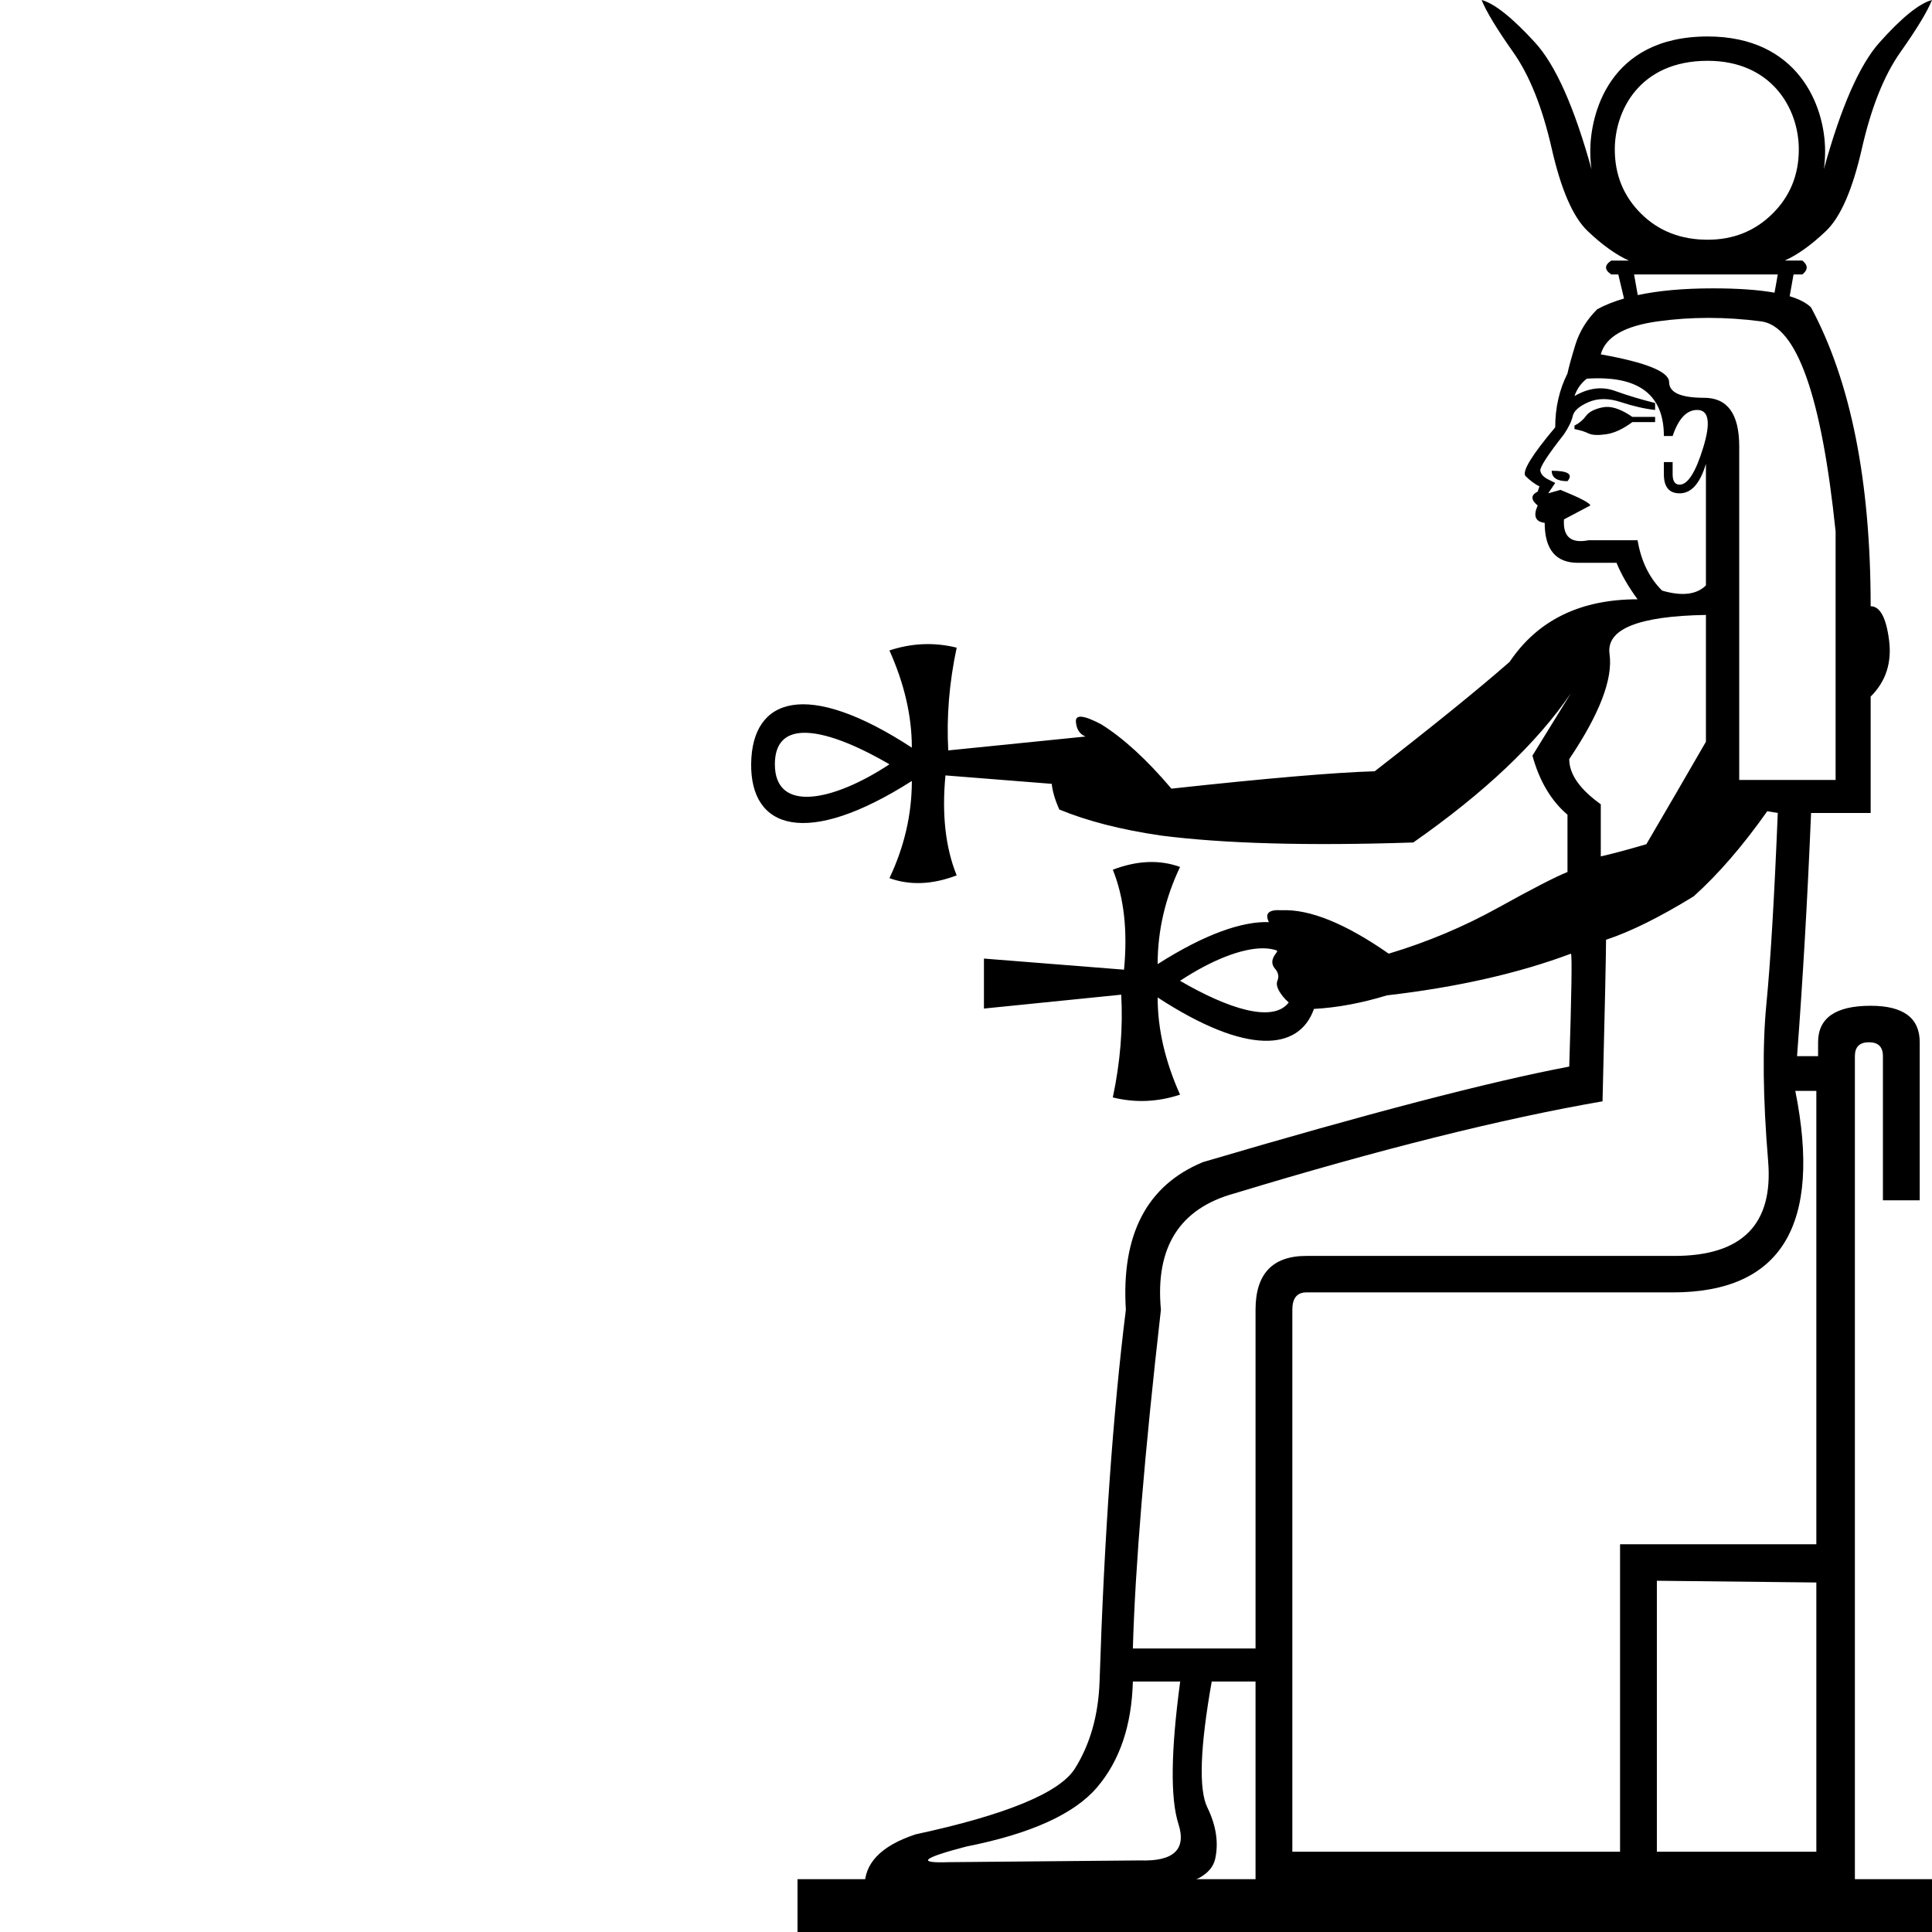
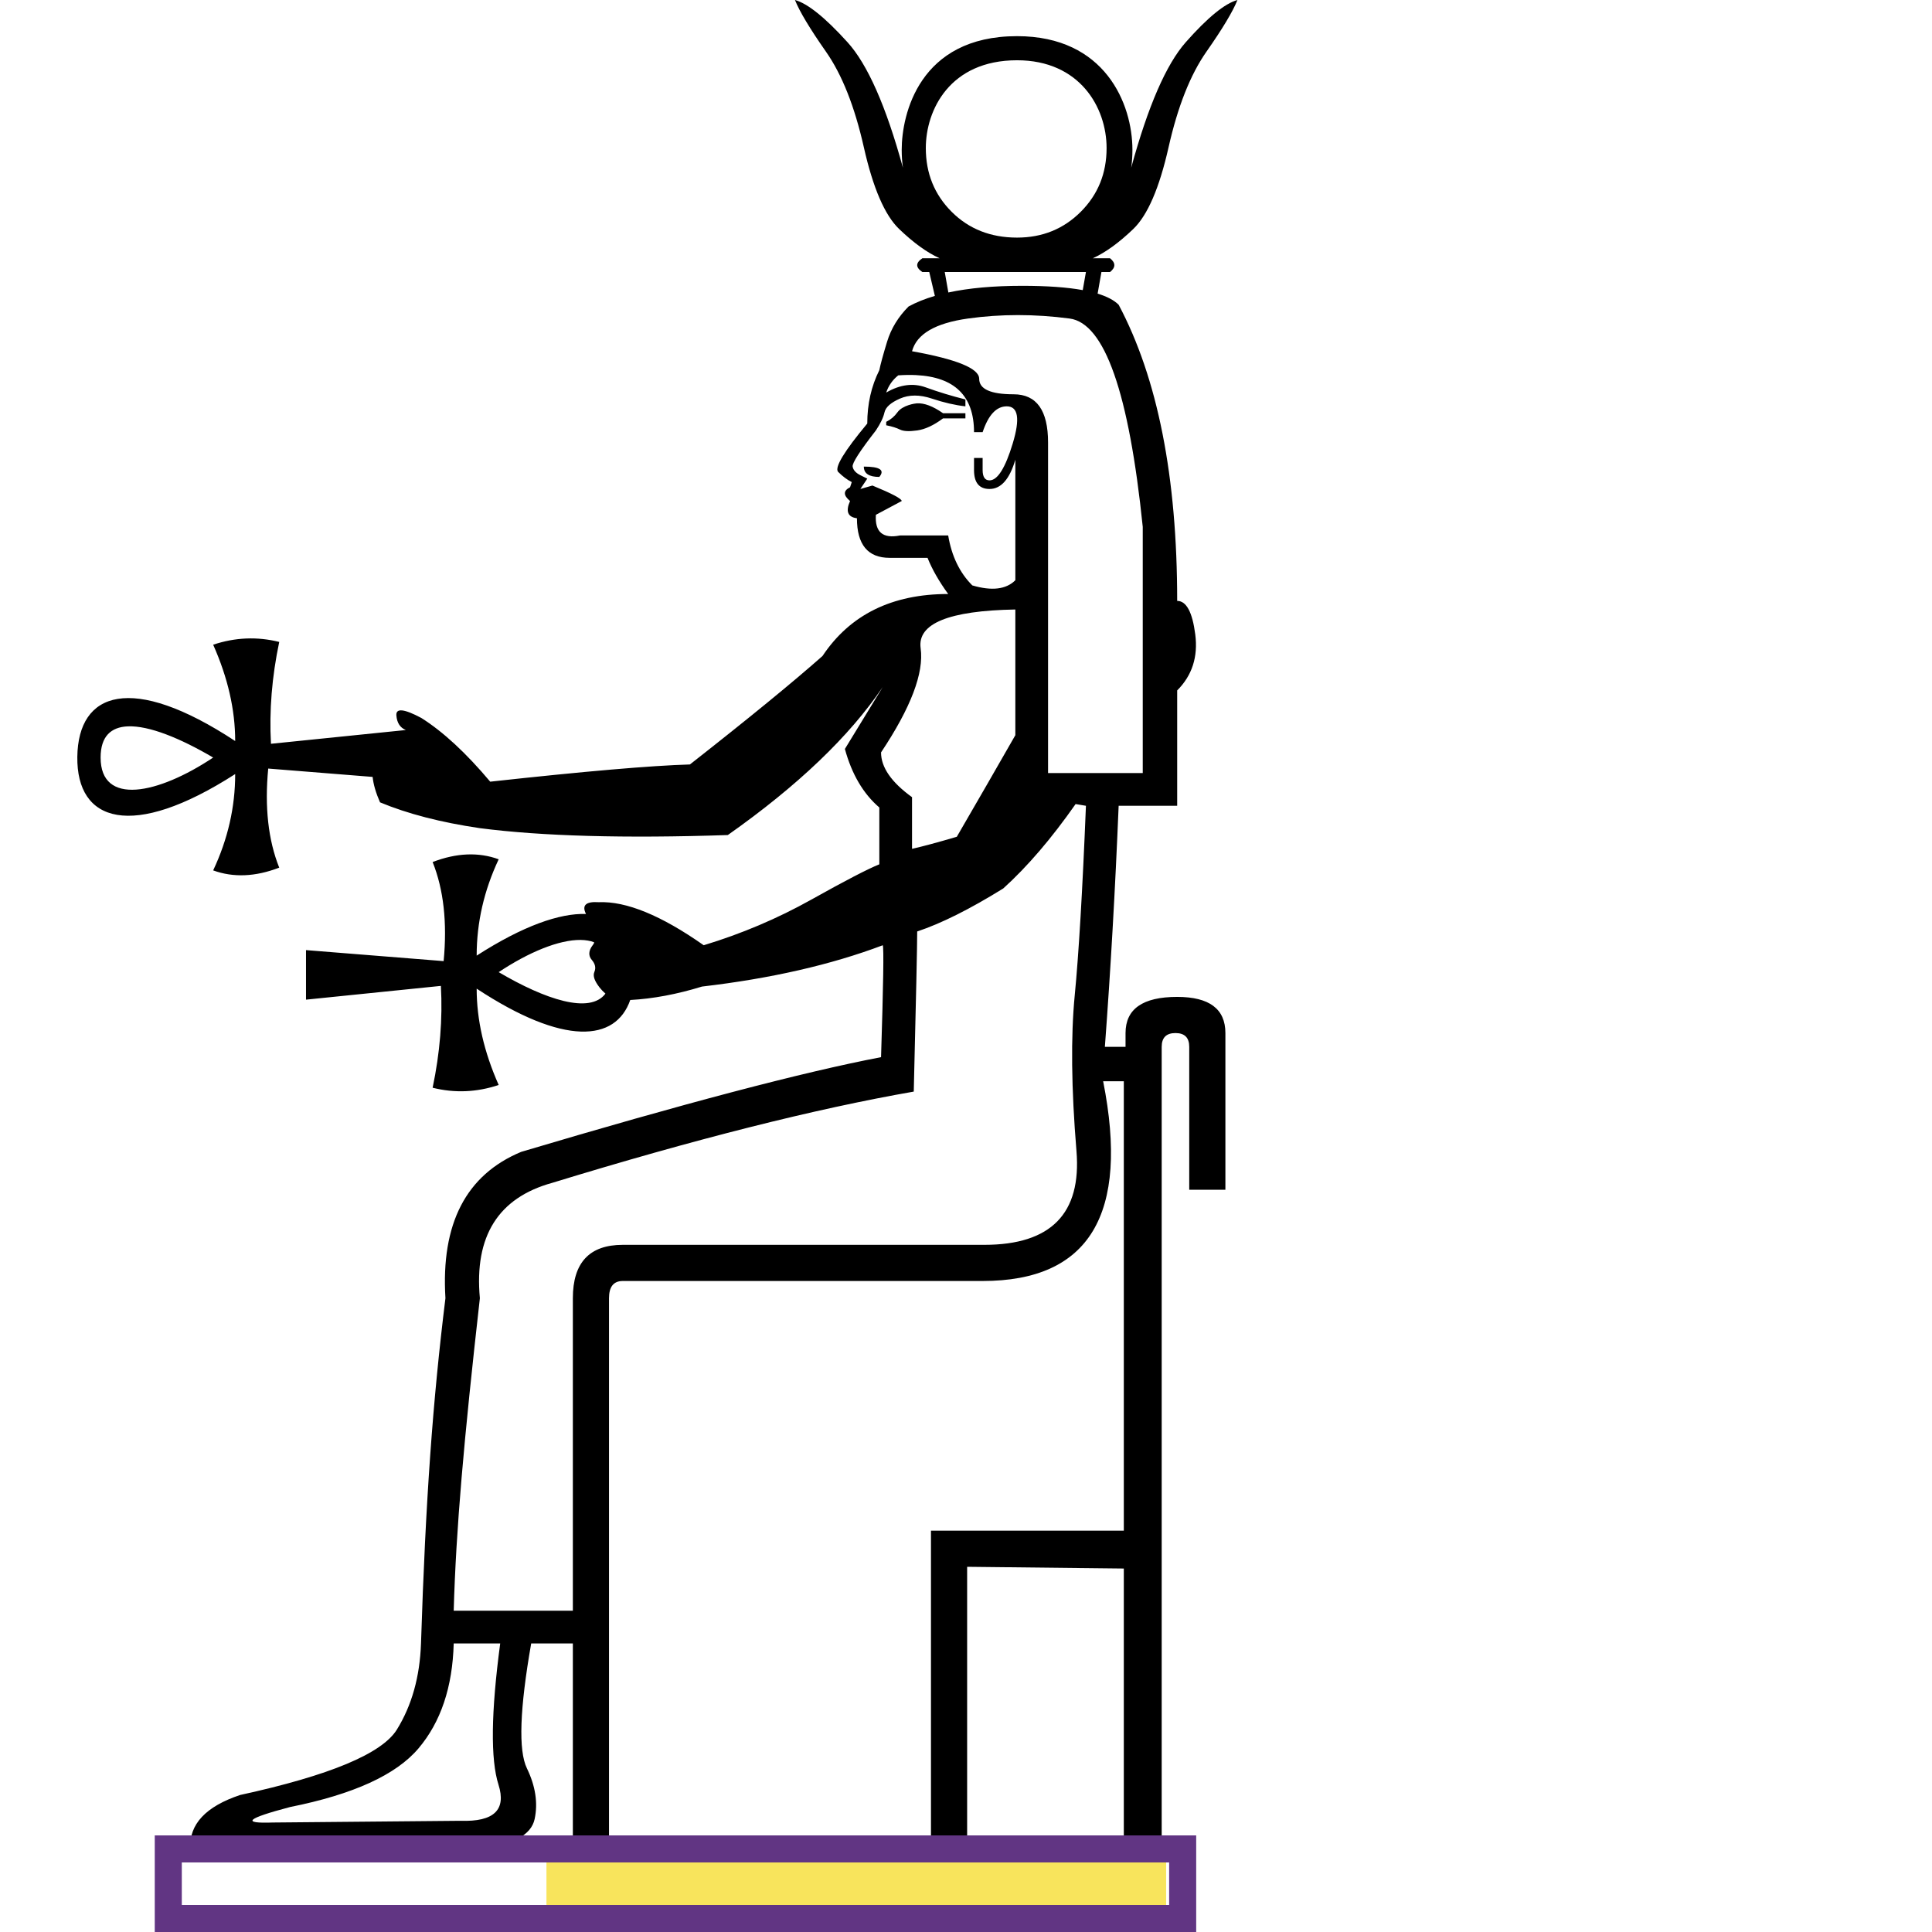
<svg xmlns="http://www.w3.org/2000/svg" width="1000" height="1000" version="1.1" id="svg1">
  <defs id="defs1" />
-   <path id="path1" style="fill:#000000;stroke:none;stroke-width:54.619" d="m 766.88,0 c 2.419,5.994 7.861,14.986 16.327,26.974 8.466,11.988 15.117,28.621 19.955,49.9 4.838,21.279 11.036,35.516 18.595,42.709 7.559,7.193 14.665,12.287 21.316,15.284 h -9.07 c -3.628,2.398 -3.628,4.795 0,7.193 h 3.628 l 2.958,12.459 c -5.218,1.515 -9.833,3.356 -13.843,5.524 -5.442,5.395 -9.222,11.539 -11.339,18.432 -2.117,6.893 -3.476,11.839 -4.081,14.836 -4.233,8.392 -6.351,17.681 -6.351,27.871 -12.094,14.386 -17.234,22.778 -15.42,25.176 2.419,2.398 4.837,4.196 7.256,5.394 l -0.907,2.697 c -3.628,1.798 -3.628,4.196 0,7.193 -2.419,5.395 -1.21,8.391 3.628,8.991 0,13.787 5.746,20.681 17.236,20.681 h 19.955 c 2.419,5.994 6.047,12.287 10.884,18.881 -29.631,0 -51.703,10.79 -66.216,32.369 -15.723,13.786 -39.005,32.667 -69.846,56.644 -20.561,0.599 -55.634,3.598 -105.221,8.993 -12.699,-14.985 -24.794,-26.075 -36.284,-33.268 -9.071,-4.795 -13.455,-5.246 -13.153,-1.35 0.302,3.896 1.966,6.444 4.99,7.643 l -71.056,7.187 c -0.967,-17.248 0.485,-34.977 4.352,-53.183 -11.601,-2.875 -23.204,-2.394 -34.805,1.439 7.734,17.248 11.601,34.015 11.601,50.304 -54.661,-35.645 -82.712,-25.765 -83.169,8.262 -0.457,34.026 28.617,43.752 83.169,8.991 0,17.248 -3.867,34.014 -11.601,50.304 10.634,3.833 22.233,3.354 34.801,-1.437 -5.8,-14.373 -7.732,-31.619 -5.799,-51.742 l 55.006,4.362 c 0.395,3.856 1.686,8.279 3.892,13.276 14.513,5.994 32.052,10.489 52.612,13.486 32.655,4.196 76.195,5.395 130.62,3.596 36.888,-25.775 64.101,-51.55 81.638,-77.324 L 793.184,391.115 c 3.628,13.187 9.677,23.378 18.143,30.57 v 29.671 c -6.047,2.398 -17.992,8.542 -35.831,18.432 -17.839,9.89 -36.737,17.832 -56.693,23.826 -22.375,-15.585 -40.818,-23.078 -55.332,-22.479 -6.759,-0.447 -8.984,1.602 -6.679,6.147 -13.847,-0.465 -33.169,6.181 -57.6,21.75 0,-17.248 3.867,-34.016 11.601,-50.306 -10.634,-3.833 -22.233,-3.354 -34.801,1.437 5.8,14.373 7.732,31.619 5.799,51.742 l -72.506,-5.748 v 25.873 l 71.056,-7.187 c 0.967,17.248 -0.485,34.977 -4.352,53.183 11.601,2.875 23.204,2.394 34.805,-1.439 -7.734,-17.248 -11.601,-34.015 -11.601,-50.304 46.061,30.037 73.227,27.747 80.908,5.923 11.955,-0.637 24.554,-2.975 37.795,-7.013 36.283,-4.196 68.033,-11.388 95.245,-21.578 0.605,1.199 0.302,20.679 -0.907,58.442 -41.121,7.792 -104.316,24.276 -189.582,49.451 -29.027,11.988 -42.331,37.464 -39.912,76.425 -6.652,53.348 -11.187,117.484 -13.606,192.41 -0.605,17.383 -4.837,32.37 -12.699,44.958 -7.861,12.588 -35.376,23.975 -82.545,34.165 -18.142,5.994 -26.911,15.286 -26.306,27.873 h 152.391 c 17.537,-1.798 27.211,-6.893 29.025,-15.284 1.814,-8.392 0.455,-17.233 -4.081,-26.524 -4.535,-9.291 -3.781,-31.021 2.267,-65.188 h 22.678 v 106.996 h 310.222 V 546.663 c 0,-4.795 2.419,-7.193 7.256,-7.193 4.838,0 7.256,2.397 7.256,7.193 v 74.627 h 19.05 v -81.82 c 0,-12.588 -8.467,-18.883 -25.399,-18.883 -18.142,0 -27.211,6.295 -27.211,18.883 v 7.193 h -10.886 c 3.024,-40.161 5.444,-82.119 7.258,-125.876 h 30.839 v -60.242 c 7.861,-7.792 11.037,-17.532 9.525,-29.221 -1.512,-11.689 -4.687,-17.533 -9.525,-17.533 0,-64.736 -10.279,-116.284 -30.839,-154.647 -2.378,-2.358 -6.072,-4.294 -11.079,-5.809 l 2.007,-11.276 h 4.535 c 3.024,-2.398 3.024,-4.795 0,-7.193 h -9.07 c 6.652,-2.997 13.757,-8.091 21.316,-15.284 7.559,-7.193 13.758,-21.43 18.595,-42.709 4.838,-21.279 11.491,-37.911 19.957,-49.9 C 992.139,14.986 997.581,5.994 1000,0 c -6.652,1.798 -15.724,9.141 -27.213,22.028 -10.318,11.573 -19.903,33.417 -28.758,65.533 0.426,-2.955 0.639,-6.067 0.639,-9.338 0,-23.899 -14.309,-59.343 -60.776,-59.343 -51.641,0 -60.774,41.022 -60.774,59.343 0,3.285 0.215,6.409 0.645,9.374 C 814.879,55.462 805.139,33.606 794.546,22.028 782.754,9.141 773.532,1.798 766.88,0 Z m 117.012,31.47 c 32.936,0 47.168,24.548 47.168,45.855 0,13.187 -4.535,24.277 -13.606,33.268 -9.071,8.991 -20.259,13.486 -33.563,13.486 -13.909,0 -25.399,-4.495 -34.47,-13.486 -9.071,-8.991 -13.606,-20.081 -13.606,-33.268 0,-19.81 12.623,-45.855 48.075,-45.855 z M 845.795,142.06 h 74.381 l -1.679,9.435 c -8.296,-1.495 -18.925,-2.241 -31.883,-2.241 -15.121,0 -28.094,1.161 -38.918,3.484 z m 38.552,22.479 c 8.92,0 17.989,0.599 27.211,1.798 18.444,2.398 31.296,38.661 38.552,108.792 V 403.704 H 900.221 V 231.072 c 0,-16.783 -6.048,-25.174 -18.143,-25.174 -12.094,-2e-5 -18.141,-2.697 -18.141,-8.092 0,-5.395 -11.792,-10.191 -35.377,-14.387 2.419,-8.991 12.245,-14.685 29.48,-17.082 8.617,-1.199 17.387,-1.798 26.306,-1.798 z m -53.689,31.342 c 20.372,0.983 30.558,10.916 30.558,29.797 h 4.535 c 3.024,-8.991 7.256,-13.486 12.699,-13.486 6.047,0 7.106,6.444 3.176,19.331 -3.931,12.887 -8.013,19.331 -12.246,19.331 -2.419,0 -3.628,-1.798 -3.628,-5.394 v -6.294 h -4.535 v 6.294 c 0,6.593 2.721,9.89 8.163,9.89 6.047,0 10.582,-5.094 13.606,-15.284 v 62.937 c -4.838,4.795 -12.396,5.694 -22.676,2.697 -6.652,-6.593 -10.886,-15.284 -12.701,-26.073 h -25.397 c -9.071,1.798 -13.303,-1.8 -12.699,-10.791 l 13.606,-7.193 c 0,-1.199 -5.139,-3.896 -15.42,-8.092 l -6.351,1.798 3.628,-5.394 -3.628,-1.798 c -2.419,-1.199 -3.778,-2.697 -4.081,-4.495 -0.302,-1.798 3.78,-8.093 12.246,-18.883 2.419,-3.596 3.93,-6.742 4.535,-9.439 0.605,-2.697 3.326,-5.097 8.163,-7.195 4.838,-2.098 10.432,-2.098 16.781,0 6.35,2.098 12.246,3.447 17.688,4.047 v -3.596 c -7.257,-1.798 -14.212,-3.896 -20.864,-6.294 -6.652,-2.398 -13.605,-1.499 -20.862,2.697 1.209,-3.596 3.326,-6.593 6.349,-8.991 3.326,-0.225 6.443,-0.268 9.354,-0.128 z m 0.439,14.744 c -0.835,0.049 -7.51,0.917 -10.247,4.715 -1.512,2.098 -3.476,3.745 -5.895,4.944 v 1.798 c 3.024,0.599 5.442,1.35 7.256,2.249 1.814,0.899 4.837,1.048 9.07,0.449 4.233,-0.599 8.768,-2.697 13.606,-6.294 h 11.793 v -2.697 h -11.793 c -5.291,-3.671 -9.888,-5.393 -13.791,-5.163 z m -27.935,33.037 c 0,3.596 2.723,5.394 8.165,5.394 3.024,-3.596 0.301,-5.394 -8.165,-5.394 z m 79.824,74.625 v 65.636 c -9.676,16.783 -19.954,34.466 -30.839,53.047 -10.28,2.997 -18.143,5.095 -23.585,6.294 v -26.972 c -10.885,-7.792 -16.327,-15.586 -16.327,-23.378 15.723,-23.377 22.676,-41.51 20.862,-54.397 -1.814,-12.887 14.815,-19.631 49.889,-20.23 z m -467.641,61.025 c 11.258,-0.496 27.877,6.29 45.027,16.288 -29.126,19.242 -59.297,25.398 -59.297,0 0,-11.112 5.513,-15.903 14.27,-16.288 z m 499.39,40.577 5.442,0.899 c -1.814,44.356 -3.778,77.323 -5.895,98.902 -2.117,21.579 -1.814,48.703 0.907,81.371 2.721,32.668 -13.456,49.001 -48.53,49.001 H 676.17 c -17.537,0 -26.304,9.292 -26.304,27.873 V 853.261 H 586.369 c 1.209,-42.558 6.048,-101 14.515,-175.327 -3.024,-32.368 9.676,-52.448 38.098,-60.24 74.986,-22.778 138.481,-38.664 190.487,-47.655 1.209,-48.552 1.814,-76.425 1.814,-83.618 12.699,-4.196 27.817,-11.688 45.354,-22.477 12.699,-11.389 25.399,-26.074 38.098,-44.057 z m -260.774,70.954 c 2.636,0.033 5.025,0.422 7.11,1.206 0.017,0.581 -0.441,1.14 -0.772,1.567 -2.252,2.898 -2.269,5.543 -0.454,7.641 1.814,2.098 2.269,4.196 1.362,6.294 -0.907,2.098 0.097,4.72 2.721,8.094 0.876,1.126 1.958,2.241 3.112,3.232 -8.184,10.842 -31.669,3.111 -56.244,-11.216 15.72,-10.386 31.745,-16.96 43.166,-16.817 z m 275.287,73.802 h 10.886 V 799.315 H 838.539 V 958.459 H 668.914 V 677.934 c 0,-5.994 2.419,-8.991 7.256,-8.991 h 189.582 c 56.239,0 77.404,-34.767 63.495,-104.299 z m -71.658,253.551 82.545,0.899 v 139.364 l -82.545,-0.002 z m -271.219,52.148 h 24.492 c -4.838,35.965 -5.14,60.541 -0.907,73.728 4.233,13.187 -2.42,19.482 -19.957,18.882 l -98.872,0.899 c -16.932,0.599 -13.909,-2.099 9.07,-8.094 33.26,-6.594 55.785,-16.782 67.578,-30.569 11.792,-13.786 17.991,-32.07 18.595,-54.847 z" />
-   <rect style="fill:#000000;stroke:none;stroke-width:21.283" id="rect4" width="587.206" height="27.344" x="412.794" y="972.656" />
+   <path id="path1" style="fill:#000000;stroke:none;stroke-width:55.64" d="m 411.469,0 c 2.376,5.941 7.723,14.854 16.041,26.736 8.318,11.882 14.852,28.368 19.605,49.459 4.753,21.091 10.843,35.203 18.269,42.332 7.427,7.129 14.407,12.179 20.943,15.149 h -8.911 c -3.565,2.376 -3.565,4.753 0,7.129 H 480.98 l 2.906,12.349 c -5.127,1.501 -9.66,3.327 -13.6,5.476 -5.347,5.347 -9.061,11.437 -11.14,18.269 -2.079,6.832 -3.415,11.734 -4.009,14.705 -4.159,8.318 -6.24,17.525 -6.24,27.625 -11.882,14.259 -16.932,22.577 -15.149,24.954 2.376,2.377 4.753,4.159 7.129,5.347 l -0.891,2.673 c -3.565,1.782 -3.565,4.159 0,7.129 -2.377,5.347 -1.188,8.317 3.565,8.911 0,13.665 5.645,20.498 16.934,20.498 h 19.605 c 2.376,5.941 5.941,12.179 10.694,18.714 -29.112,0 -50.796,10.695 -65.055,32.083 -15.447,13.665 -38.322,32.379 -68.622,56.144 -20.2,0.594 -54.658,3.566 -103.376,8.913 -12.477,-14.853 -24.359,-25.845 -35.648,-32.974 -8.912,-4.753 -13.22,-5.199 -12.922,-1.338 0.297,3.862 1.932,6.387 4.902,7.576 l -69.81,7.123 c -0.95,-17.096 0.477,-34.668 4.276,-52.714 -11.397,-2.849 -22.797,-2.372 -34.194,1.427 7.598,17.096 11.398,33.714 11.398,49.86 -53.703,-35.331 -81.262,-25.537 -81.711,8.189 -0.449,33.726 28.116,43.365 81.711,8.911 0,17.096 -3.799,33.714 -11.398,49.86 10.447,3.799 21.844,3.324 34.191,-1.425 -5.698,-14.246 -7.597,-31.34 -5.697,-51.285 l 54.042,4.323 c 0.388,3.822 1.657,8.206 3.824,13.159 14.259,5.941 31.49,10.397 51.69,13.367 32.082,4.159 74.859,5.347 128.33,3.565 36.241,-25.547 62.977,-51.095 80.206,-76.642 l -19.607,32.083 c 3.565,13.071 9.507,23.171 17.825,30.301 v 29.41 c -5.941,2.376 -17.676,8.466 -35.203,18.269 -17.527,9.803 -36.093,17.675 -55.699,23.616 -21.982,-15.447 -40.103,-22.875 -54.362,-22.28 -6.64,-0.443 -8.827,1.588 -6.562,6.092 -13.604,-0.461 -32.587,6.127 -56.59,21.558 0,-17.096 3.799,-33.716 11.398,-49.862 -10.447,-3.799 -21.844,-3.324 -34.191,1.425 5.698,14.246 7.597,31.34 5.697,51.285 l -71.235,-5.697 v 25.644 l 69.81,-7.123 c 0.95,17.096 -0.477,34.668 -4.276,52.714 11.397,2.849 22.797,2.372 34.194,-1.427 -7.598,-17.096 -11.398,-33.714 -11.398,-49.86 45.254,29.772 71.943,27.503 79.489,5.871 11.745,-0.632 24.123,-2.948 37.133,-6.951 35.647,-4.159 66.84,-11.287 93.576,-21.387 0.594,1.188 0.297,20.496 -0.891,57.926 -40.4,7.724 -102.487,24.062 -186.258,49.015 -28.518,11.882 -41.589,37.133 -39.212,75.751 -6.535,52.877 -10.274,104.431 -12.65,178.696 -0.594,17.23 -4.752,32.084 -12.476,44.561 -7.724,12.477 -34.756,23.763 -81.098,33.863 -17.824,5.941 -26.439,15.151 -25.845,27.627 H 248.208 c 17.23,-1.782 26.734,-6.832 28.517,-15.149 1.782,-8.318 0.447,-17.081 -4.009,-26.29 -4.456,-9.209 -3.714,-30.748 2.227,-64.612 l 21.564,0 0,118.068 H 601.29 V 541.838 c 0,-4.753 2.376,-7.129 7.129,-7.129 4.753,0 7.129,2.376 7.129,7.129 v 73.969 h 18.716 v -81.098 c 0,-12.477 -8.318,-18.716 -24.954,-18.716 -17.824,0 -26.734,6.239 -26.734,18.716 v 7.129 h -10.696 c 2.971,-39.806 5.349,-81.395 7.131,-124.765 H 609.31 v -59.71 c 7.724,-7.724 10.843,-17.378 9.358,-28.963 -1.485,-11.585 -4.605,-17.378 -9.358,-17.378 0,-64.165 -10.099,-115.258 -30.299,-153.282 -2.337,-2.337 -5.966,-4.256 -10.885,-5.757 l 1.971,-11.176 h 4.456 c 2.971,-2.376 2.971,-4.753 0,-7.129 h -8.911 c 6.535,-2.971 13.516,-8.02 20.943,-15.149 7.426,-7.129 13.516,-21.241 18.269,-42.332 C 609.607,55.104 616.144,38.619 624.461,26.736 632.779,14.854 638.125,5.941 640.502,0 c -6.535,1.782 -15.448,9.06 -26.736,21.834 -10.137,11.471 -19.554,33.122 -28.254,64.955 0.419,-2.929 0.628,-6.013 0.628,-9.256 0,-23.688 -14.058,-58.819 -59.71,-58.819 -50.736,0 -59.708,40.66 -59.708,58.819 0,3.256 0.212,6.353 0.634,9.292 C 458.626,54.972 449.057,33.309 438.65,21.834 427.064,9.06 418.004,1.782 411.469,0 Z m 114.961,31.192 c 32.359,0 46.341,24.331 46.341,45.45 0,13.071 -4.455,24.062 -13.367,32.974 -8.912,8.912 -19.903,13.367 -32.974,13.367 -13.665,0 -24.953,-4.455 -33.865,-13.367 -8.912,-8.912 -13.367,-19.903 -13.367,-32.974 0,-19.635 12.402,-45.45 47.232,-45.45 z M 489,140.806 h 73.077 l -1.65,9.352 c -8.151,-1.482 -18.593,-2.221 -31.324,-2.221 -14.856,0 -27.601,1.15 -38.236,3.453 z m 37.876,22.28 c 8.763,0 17.674,0.594 26.734,1.782 18.121,2.376 30.747,38.32 37.876,107.832 V 400.141 H 542.473 V 229.033 c 0,-16.635 -5.942,-24.952 -17.825,-24.952 -11.882,-2e-5 -17.823,-2.673 -17.823,-8.02 0,-5.347 -11.586,-10.101 -34.756,-14.26 2.376,-8.912 12.031,-14.555 28.963,-16.932 8.466,-1.188 17.082,-1.782 25.845,-1.782 z M 474.129,194.151 c 20.014,0.975 30.023,10.82 30.023,29.534 h 4.456 c 2.971,-8.912 7.129,-13.367 12.476,-13.367 5.941,0 6.982,6.387 3.12,19.16 -3.862,12.774 -7.872,19.16 -12.031,19.16 -2.376,0 -3.565,-1.782 -3.565,-5.347 v -6.238 h -4.456 v 6.238 c 0,6.535 2.673,9.803 8.02,9.803 5.941,0 10.397,-5.049 13.367,-15.149 v 62.382 c -4.753,4.753 -12.178,5.644 -22.279,2.673 -6.535,-6.535 -10.695,-15.149 -12.478,-25.843 H 465.831 c -8.912,1.782 -13.07,-1.784 -12.476,-10.696 l 13.367,-7.129 c 0,-1.188 -5.049,-3.861 -15.149,-8.02 l -6.24,1.782 3.565,-5.347 -3.565,-1.782 c -2.376,-1.188 -3.712,-2.673 -4.009,-4.456 -0.297,-1.782 3.714,-8.022 12.031,-18.716 2.377,-3.565 3.862,-6.683 4.456,-9.356 0.594,-2.674 3.267,-5.052 8.02,-7.131 4.753,-2.079 10.249,-2.079 16.487,0 6.238,2.079 12.031,3.417 17.378,4.011 v -3.565 c -7.129,-1.782 -13.963,-3.861 -20.498,-6.238 -6.535,-2.376 -13.367,-1.485 -20.496,2.673 1.188,-3.565 3.267,-6.535 6.238,-8.911 3.268,-0.223 6.33,-0.266 9.19,-0.127 z m 0.431,14.614 c -0.821,0.049 -7.378,0.909 -10.067,4.673 -1.485,2.079 -3.415,3.712 -5.791,4.9 v 1.782 c 2.971,0.594 5.347,1.338 7.129,2.229 1.782,0.891 4.753,1.039 8.911,0.445 4.159,-0.594 8.614,-2.673 13.367,-6.238 h 11.587 v -2.673 h -11.587 c -5.199,-3.639 -9.715,-5.345 -13.549,-5.118 z m -27.446,32.745 c 0,3.565 2.675,5.347 8.022,5.347 2.971,-3.565 0.296,-5.347 -8.022,-5.347 z m 78.424,73.967 v 65.057 c -9.506,16.635 -19.605,34.162 -30.299,52.579 -10.1,2.971 -17.825,5.05 -23.172,6.238 V 412.617 c -10.694,-7.724 -16.041,-15.448 -16.041,-23.172 15.447,-23.171 22.279,-41.143 20.496,-53.917 -1.782,-12.774 14.556,-19.458 49.015,-20.052 z M 66.096,375.963 c 11.061,-0.492 27.388,6.235 44.237,16.145 -28.615,19.072 -58.257,25.174 -58.257,0 0,-11.014 5.417,-15.762 14.02,-16.145 z m 490.635,40.219 5.347,0.891 c -1.782,43.965 -3.712,76.641 -5.791,98.029 -2.079,21.388 -1.782,48.273 0.891,80.653 2.674,32.38 -13.22,48.568 -47.679,48.568 H 322.349 c -17.23,0 -25.843,9.21 -25.843,27.627 l 0,161.764 -61.667,0 c 1.188,-42.183 5.226,-88.093 13.543,-161.764 -2.971,-32.082 9.506,-51.985 37.43,-59.708 73.671,-22.577 136.053,-38.322 187.147,-47.234 1.188,-48.124 1.782,-75.75 1.782,-82.88 12.477,-4.159 27.329,-11.584 44.559,-22.279 12.477,-11.288 24.953,-25.844 37.43,-43.668 z m -256.202,70.328 c 2.589,0.033 4.937,0.419 6.985,1.196 0.016,0.576 -0.433,1.13 -0.759,1.553 -2.213,2.873 -2.229,5.494 -0.447,7.574 1.782,2.079 2.229,4.159 1.338,6.238 -0.891,2.079 0.096,4.679 2.673,8.022 0.861,1.116 1.923,2.221 3.058,3.203 -8.041,10.746 -31.114,3.083 -55.258,-11.117 15.445,-10.294 31.189,-16.81 42.41,-16.669 z m 270.46,73.151 h 10.696 v 232.599 H 481.871 V 950 H 315.22 v -278.049 c 0,-5.941 2.376,-8.911 7.129,-8.911 h 186.258 c 55.253,0 76.047,-34.46 62.382,-103.378 z m -70.402,251.313 81.098,0.891 v 138.134 l -81.098,-0.002 z m -265.748,39.672 h 24.063 c -4.753,35.647 -5.05,60.007 -0.891,73.077 4.159,13.071 -2.378,19.31 -19.607,18.716 l -97.138,0.891 c -16.635,0.594 -13.665,-2.081 8.911,-8.022 32.677,-6.535 54.807,-16.634 66.393,-30.299 11.585,-13.665 17.675,-31.787 18.269,-54.363 z" />
+   <rect style="fill:#f8e45c;fill-rule:evenodd;stroke:none;stroke-width:16;stroke-miterlimit:5;stroke-dasharray:none" id="rect2" width="320.746" height="31.283" x="282.843" y="955.298" />
+   <rect style="fill:none;fill-rule:evenodd;stroke:#613583;stroke-width:14;stroke-miterlimit:5;stroke-dasharray:none" id="rect1" width="525.047" height="36" x="87.1" y="957" />
</svg>
